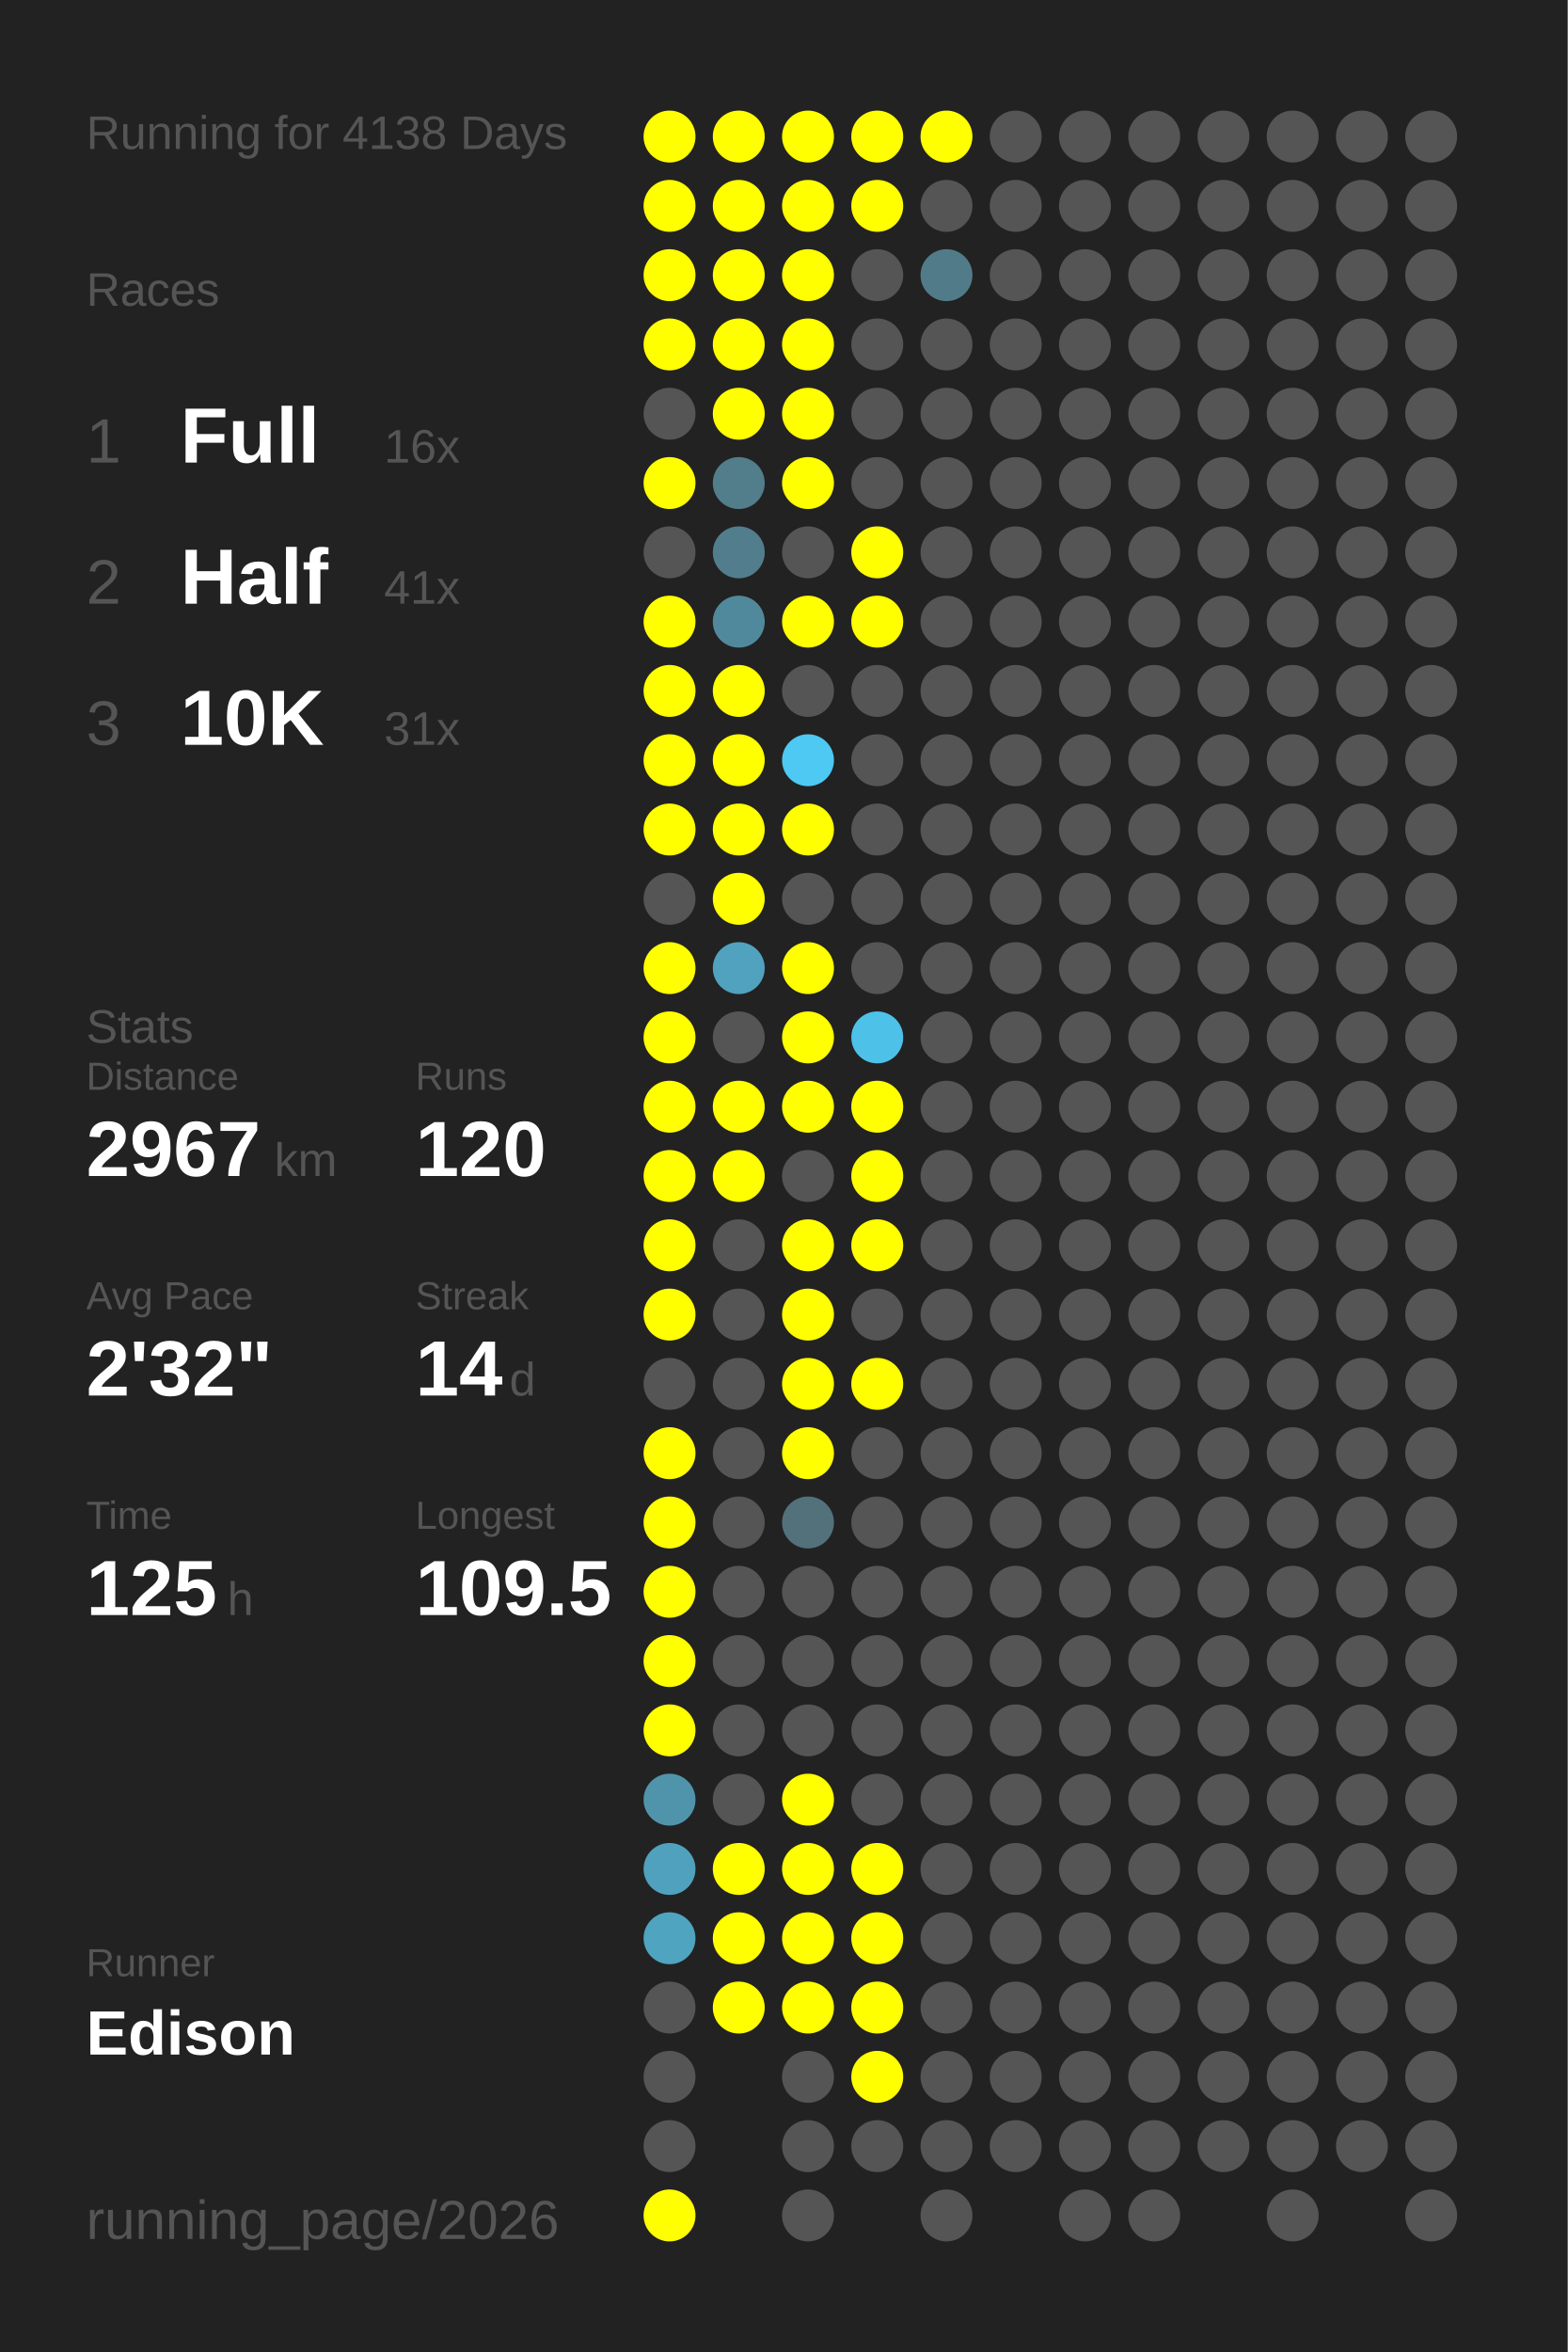
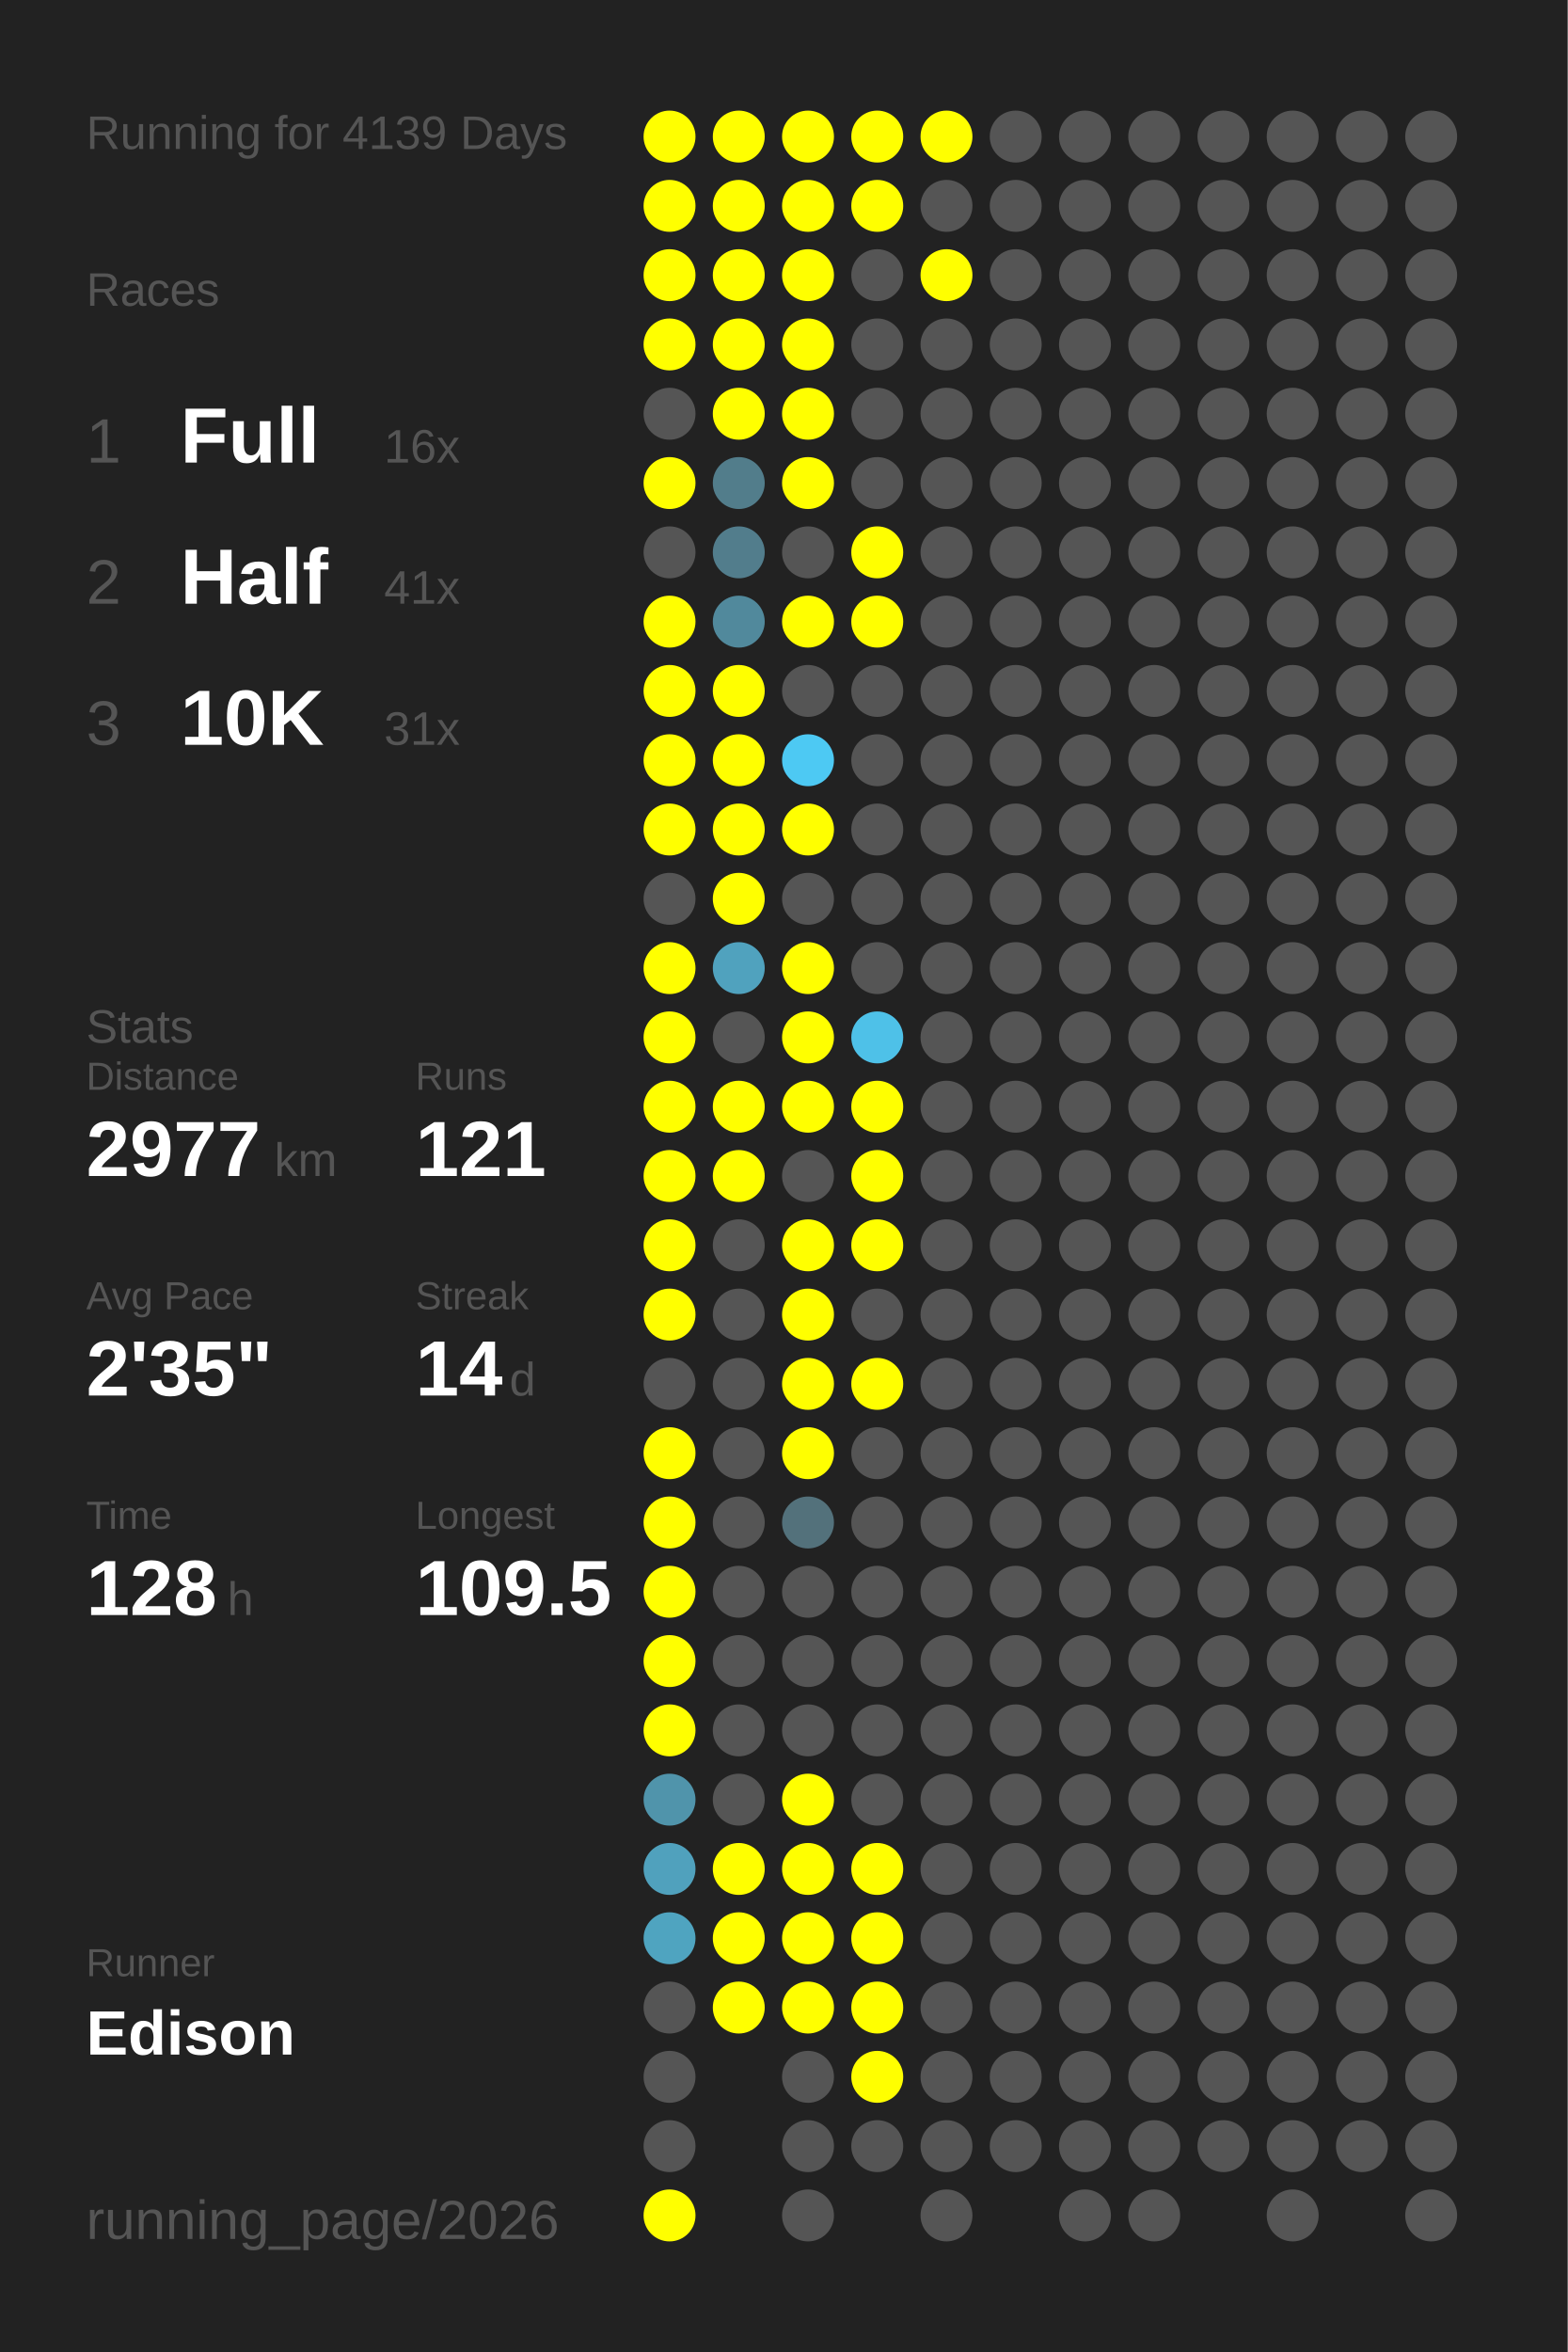
<svg xmlns="http://www.w3.org/2000/svg" baseProfile="full" height="300mm" version="1.1" viewBox="0,0,200,300" width="200mm">
  <defs />
  <rect fill="#222222" height="300" width="200" x="0" y="0" />
-   <text fill="#555555" style="font-size:6px; font-family:Arial;" x="11" y="19">Running for 4138 Days</text>
+   <text fill="#555555" style="font-size:6px; font-family:Arial;" x="11" y="19">Running for 4139 Days</text>
  <text fill="#555555" style="font-size:6px; font-family:Arial;" x="11" y="39">Races</text>
  <text fill="#555555" style="font-size:8px; font-family:Arial;" x="11" y="59">1</text>
  <text fill="#FFFFFF" style="font-size:10px; font-family:Arial; font-weight:bold;" x="23" y="59">Full</text>
  <text fill="#555555" style="font-size:6px; font-family:Arial;" x="49" y="59">16x</text>
  <text fill="#555555" style="font-size:8px; font-family:Arial;" x="11" y="77">2</text>
  <text fill="#FFFFFF" style="font-size:10px; font-family:Arial; font-weight:bold;" x="23" y="77">Half</text>
  <text fill="#555555" style="font-size:6px; font-family:Arial;" x="49" y="77">41x</text>
  <text fill="#555555" style="font-size:8px; font-family:Arial;" x="11" y="95">3</text>
  <text fill="#FFFFFF" style="font-size:10px; font-family:Arial; font-weight:bold;" x="23" y="95">10K</text>
  <text fill="#555555" style="font-size:6px; font-family:Arial;" x="49" y="95">31x</text>
  <text fill="#555555" style="font-size:6px; font-family:Arial;" x="11" y="133">Stats</text>
  <text fill="#555555" style="font-size:5px; font-family:Arial;" x="11" y="139">Distance</text>
-   <text fill="#FFFFFF" style="font-size:10px; font-family:Arial; font-weight:bold;" x="11" y="150">2967</text>
+   <text fill="#FFFFFF" style="font-size:10px; font-family:Arial; font-weight:bold;" x="11" y="150">2977</text>
  <text fill="#555555" style="font-size:6px; font-family:Arial;" x="35" y="150">km</text>
  <text fill="#555555" style="font-size:5px; font-family:Arial;" x="53" y="139">Runs</text>
-   <text fill="#FFFFFF" style="font-size:10px; font-family:Arial; font-weight:bold;" x="53" y="150">120</text>
+   <text fill="#FFFFFF" style="font-size:10px; font-family:Arial; font-weight:bold;" x="53" y="150">121</text>
  <text fill="#555555" style="font-size:5px; font-family:Arial;" x="11" y="167">Avg Pace</text>
-   <text fill="#FFFFFF" style="font-size:10px; font-family:Arial; font-weight:bold;" x="11" y="178">2'32"</text>
+   <text fill="#FFFFFF" style="font-size:10px; font-family:Arial; font-weight:bold;" x="11" y="178">2'35"</text>
  <text fill="#555555" style="font-size:5px; font-family:Arial;" x="53" y="167">Streak</text>
  <text fill="#FFFFFF" style="font-size:10px; font-family:Arial; font-weight:bold;" x="53" y="178">14</text>
  <text fill="#555555" style="font-size:6px; font-family:Arial;" x="65" y="178">d</text>
  <text fill="#555555" style="font-size:5px; font-family:Arial;" x="11" y="195">Time</text>
-   <text fill="#FFFFFF" style="font-size:10px; font-family:Arial; font-weight:bold;" x="11" y="206">125</text>
+   <text fill="#FFFFFF" style="font-size:10px; font-family:Arial; font-weight:bold;" x="11" y="206">128</text>
  <text fill="#555555" style="font-size:6px; font-family:Arial;" x="29" y="206">h</text>
  <text fill="#555555" style="font-size:5px; font-family:Arial;" x="53" y="195">Longest</text>
  <text fill="#FFFFFF" style="font-size:10px; font-family:Arial; font-weight:bold;" x="53" y="206">109.5</text>
  <text fill="#555555" style="font-size:5px; font-family:Arial;" x="11" y="252.065">Runner</text>
  <text fill="#FFFFFF" style="font-size:8px; font-family:Arial; font-weight:bold;" x="11" y="262.065">Edison</text>
  <text fill="#555555" style="font-size:7px; font-family:Arial;" x="11" y="285.581">running_page/2026</text>
  <circle cx="85.417" cy="17.419" fill="#FFFF00" r="3.312" />
  <circle cx="85.417" cy="26.258" fill="#FFFF00" r="3.312" />
  <circle cx="85.417" cy="35.097" fill="#FFFF00" r="3.312" />
  <circle cx="85.417" cy="43.935" fill="#FFFF00" r="3.312" />
  <circle cx="85.417" cy="52.774" fill="#555555" r="3.312" />
  <circle cx="85.417" cy="61.613" fill="#FFFF00" r="3.312" />
  <circle cx="85.417" cy="70.452" fill="#555555" r="3.312" />
  <circle cx="85.417" cy="79.29" fill="#FFFF00" r="3.312" />
  <circle cx="85.417" cy="88.129" fill="#FFFF00" r="3.312" />
  <circle cx="85.417" cy="96.968" fill="#FFFF00" r="3.312" />
  <circle cx="85.417" cy="105.806" fill="#FFFF00" r="3.312" />
  <circle cx="85.417" cy="114.645" fill="#555555" r="3.312" />
  <circle cx="85.417" cy="123.484" fill="#FFFF00" r="3.312" />
  <circle cx="85.417" cy="132.323" fill="#FFFF00" r="3.312" />
  <circle cx="85.417" cy="141.161" fill="#FFFF00" r="3.312" />
  <circle cx="85.417" cy="150" fill="#FFFF00" r="3.312" />
  <circle cx="85.417" cy="158.839" fill="#FFFF00" r="3.312" />
  <circle cx="85.417" cy="167.677" fill="#FFFF00" r="3.312" />
  <circle cx="85.417" cy="176.516" fill="#555555" r="3.312" />
  <circle cx="85.417" cy="185.355" fill="#FFFF00" r="3.312" />
  <circle cx="85.417" cy="194.194" fill="#FFFF00" r="3.312" />
  <circle cx="85.417" cy="203.032" fill="#FFFF00" r="3.312" />
  <circle cx="85.417" cy="211.871" fill="#FFFF00" r="3.312" />
  <circle cx="85.417" cy="220.71" fill="#FFFF00" r="3.312" />
  <circle cx="85.417" cy="229.548" fill="#5094ab" r="3.312" />
  <circle cx="85.417" cy="238.387" fill="#50a1bd" r="3.312" />
  <circle cx="85.417" cy="247.226" fill="#4fa4c0" r="3.312" />
  <circle cx="85.417" cy="256.065" fill="#555555" r="3.312" />
  <circle cx="85.417" cy="264.903" fill="#555555" r="3.312" />
  <circle cx="85.417" cy="273.742" fill="#555555" r="3.312" />
  <circle cx="85.417" cy="282.581" fill="#FFFF00" r="3.312" />
  <circle cx="94.25" cy="17.419" fill="#FFFF00" r="3.312" />
  <circle cx="94.25" cy="26.258" fill="#FFFF00" r="3.312" />
  <circle cx="94.25" cy="35.097" fill="#FFFF00" r="3.312" />
  <circle cx="94.25" cy="43.935" fill="#FFFF00" r="3.312" />
  <circle cx="94.25" cy="52.774" fill="#FFFF00" r="3.312" />
  <circle cx="94.25" cy="61.613" fill="#527d8b" r="3.312" />
  <circle cx="94.25" cy="70.452" fill="#527d8c" r="3.312" />
  <circle cx="94.25" cy="79.29" fill="#51899c" r="3.312" />
  <circle cx="94.25" cy="88.129" fill="#FFFF00" r="3.312" />
  <circle cx="94.25" cy="96.968" fill="#FFFF00" r="3.312" />
  <circle cx="94.25" cy="105.806" fill="#FFFF00" r="3.312" />
  <circle cx="94.25" cy="114.645" fill="#FFFF00" r="3.312" />
  <circle cx="94.25" cy="123.484" fill="#50a2be" r="3.312" />
  <circle cx="94.25" cy="132.323" fill="#555555" r="3.312" />
  <circle cx="94.25" cy="141.161" fill="#FFFF00" r="3.312" />
  <circle cx="94.25" cy="150" fill="#FFFF00" r="3.312" />
  <circle cx="94.25" cy="158.839" fill="#555555" r="3.312" />
  <circle cx="94.25" cy="167.677" fill="#555555" r="3.312" />
  <circle cx="94.25" cy="176.516" fill="#555555" r="3.312" />
  <circle cx="94.25" cy="185.355" fill="#555555" r="3.312" />
  <circle cx="94.25" cy="194.194" fill="#555555" r="3.312" />
  <circle cx="94.25" cy="203.032" fill="#555555" r="3.312" />
  <circle cx="94.25" cy="211.871" fill="#555555" r="3.312" />
  <circle cx="94.25" cy="220.71" fill="#555555" r="3.312" />
  <circle cx="94.25" cy="229.548" fill="#555555" r="3.312" />
  <circle cx="94.25" cy="238.387" fill="#FFFF00" r="3.312" />
  <circle cx="94.25" cy="247.226" fill="#FFFF00" r="3.312" />
  <circle cx="94.25" cy="256.065" fill="#FFFF00" r="3.312" />
  <circle cx="103.083" cy="17.419" fill="#FFFF00" r="3.312" />
  <circle cx="103.083" cy="26.258" fill="#FFFF00" r="3.312" />
  <circle cx="103.083" cy="35.097" fill="#FFFF00" r="3.312" />
  <circle cx="103.083" cy="43.935" fill="#FFFF00" r="3.312" />
  <circle cx="103.083" cy="52.774" fill="#FFFF00" r="3.312" />
  <circle cx="103.083" cy="61.613" fill="#FFFF00" r="3.312" />
  <circle cx="103.083" cy="70.452" fill="#555555" r="3.312" />
  <circle cx="103.083" cy="79.29" fill="#FFFF00" r="3.312" />
  <circle cx="103.083" cy="88.129" fill="#555555" r="3.312" />
  <circle cx="103.083" cy="96.968" fill="#4dc9f3" r="3.312" />
  <circle cx="103.083" cy="105.806" fill="#FFFF00" r="3.312" />
  <circle cx="103.083" cy="114.645" fill="#555555" r="3.312" />
  <circle cx="103.083" cy="123.484" fill="#FFFF00" r="3.312" />
  <circle cx="103.083" cy="132.323" fill="#FFFF00" r="3.312" />
  <circle cx="103.083" cy="141.161" fill="#FFFF00" r="3.312" />
  <circle cx="103.083" cy="150" fill="#555555" r="3.312" />
  <circle cx="103.083" cy="158.839" fill="#FFFF00" r="3.312" />
  <circle cx="103.083" cy="167.677" fill="#FFFF00" r="3.312" />
  <circle cx="103.083" cy="176.516" fill="#FFFF00" r="3.312" />
  <circle cx="103.083" cy="185.355" fill="#FFFF00" r="3.312" />
  <circle cx="103.083" cy="194.194" fill="#53717b" r="3.312" />
  <circle cx="103.083" cy="203.032" fill="#555555" r="3.312" />
  <circle cx="103.083" cy="211.871" fill="#555555" r="3.312" />
  <circle cx="103.083" cy="220.71" fill="#555555" r="3.312" />
  <circle cx="103.083" cy="229.548" fill="#FFFF00" r="3.312" />
  <circle cx="103.083" cy="238.387" fill="#FFFF00" r="3.312" />
  <circle cx="103.083" cy="247.226" fill="#FFFF00" r="3.312" />
  <circle cx="103.083" cy="256.065" fill="#FFFF00" r="3.312" />
  <circle cx="103.083" cy="264.903" fill="#555555" r="3.312" />
  <circle cx="103.083" cy="273.742" fill="#555555" r="3.312" />
  <circle cx="103.083" cy="282.581" fill="#555555" r="3.312" />
  <circle cx="111.917" cy="17.419" fill="#FFFF00" r="3.312" />
  <circle cx="111.917" cy="26.258" fill="#FFFF00" r="3.312" />
  <circle cx="111.917" cy="35.097" fill="#555555" r="3.312" />
  <circle cx="111.917" cy="43.935" fill="#555555" r="3.312" />
  <circle cx="111.917" cy="52.774" fill="#555555" r="3.312" />
  <circle cx="111.917" cy="61.613" fill="#555555" r="3.312" />
  <circle cx="111.917" cy="70.452" fill="#FFFF00" r="3.312" />
  <circle cx="111.917" cy="79.29" fill="#FFFF00" r="3.312" />
  <circle cx="111.917" cy="88.129" fill="#555555" r="3.312" />
  <circle cx="111.917" cy="96.968" fill="#555555" r="3.312" />
  <circle cx="111.917" cy="105.806" fill="#555555" r="3.312" />
  <circle cx="111.917" cy="114.645" fill="#555555" r="3.312" />
  <circle cx="111.917" cy="123.484" fill="#555555" r="3.312" />
  <circle cx="111.917" cy="132.323" fill="#4ec1e8" r="3.312" />
  <circle cx="111.917" cy="141.161" fill="#FFFF00" r="3.312" />
  <circle cx="111.917" cy="150" fill="#FFFF00" r="3.312" />
  <circle cx="111.917" cy="158.839" fill="#FFFF00" r="3.312" />
  <circle cx="111.917" cy="167.677" fill="#555555" r="3.312" />
  <circle cx="111.917" cy="176.516" fill="#FFFF00" r="3.312" />
  <circle cx="111.917" cy="185.355" fill="#555555" r="3.312" />
  <circle cx="111.917" cy="194.194" fill="#555555" r="3.312" />
  <circle cx="111.917" cy="203.032" fill="#555555" r="3.312" />
  <circle cx="111.917" cy="211.871" fill="#555555" r="3.312" />
  <circle cx="111.917" cy="220.71" fill="#555555" r="3.312" />
  <circle cx="111.917" cy="229.548" fill="#555555" r="3.312" />
  <circle cx="111.917" cy="238.387" fill="#FFFF00" r="3.312" />
  <circle cx="111.917" cy="247.226" fill="#FFFF00" r="3.312" />
  <circle cx="111.917" cy="256.065" fill="#FFFF00" r="3.312" />
  <circle cx="111.917" cy="264.903" fill="#FFFF00" r="3.312" />
  <circle cx="111.917" cy="273.742" fill="#555555" r="3.312" />
  <circle cx="120.75" cy="17.419" fill="#FFFF00" r="3.312" />
  <circle cx="120.75" cy="26.258" fill="#555555" r="3.312" />
-   <circle cx="120.75" cy="35.097" fill="#527b89" r="3.312" />
+   <circle cx="120.75" cy="35.097" fill="#FFFF00" r="3.312" />
  <circle cx="120.75" cy="43.935" fill="#555555" r="3.312" />
  <circle cx="120.75" cy="52.774" fill="#555555" r="3.312" />
  <circle cx="120.75" cy="61.613" fill="#555555" r="3.312" />
  <circle cx="120.75" cy="70.452" fill="#555555" r="3.312" />
  <circle cx="120.75" cy="79.29" fill="#555555" r="3.312" />
  <circle cx="120.75" cy="88.129" fill="#555555" r="3.312" />
  <circle cx="120.75" cy="96.968" fill="#555555" r="3.312" />
  <circle cx="120.75" cy="105.806" fill="#555555" r="3.312" />
  <circle cx="120.75" cy="114.645" fill="#555555" r="3.312" />
  <circle cx="120.75" cy="123.484" fill="#555555" r="3.312" />
  <circle cx="120.75" cy="132.323" fill="#555555" r="3.312" />
  <circle cx="120.75" cy="141.161" fill="#555555" r="3.312" />
  <circle cx="120.75" cy="150" fill="#555555" r="3.312" />
  <circle cx="120.75" cy="158.839" fill="#555555" r="3.312" />
  <circle cx="120.75" cy="167.677" fill="#555555" r="3.312" />
  <circle cx="120.75" cy="176.516" fill="#555555" r="3.312" />
  <circle cx="120.75" cy="185.355" fill="#555555" r="3.312" />
  <circle cx="120.75" cy="194.194" fill="#555555" r="3.312" />
  <circle cx="120.75" cy="203.032" fill="#555555" r="3.312" />
  <circle cx="120.75" cy="211.871" fill="#555555" r="3.312" />
  <circle cx="120.75" cy="220.71" fill="#555555" r="3.312" />
  <circle cx="120.75" cy="229.548" fill="#555555" r="3.312" />
  <circle cx="120.75" cy="238.387" fill="#555555" r="3.312" />
  <circle cx="120.75" cy="247.226" fill="#555555" r="3.312" />
  <circle cx="120.75" cy="256.065" fill="#555555" r="3.312" />
  <circle cx="120.75" cy="264.903" fill="#555555" r="3.312" />
  <circle cx="120.75" cy="273.742" fill="#555555" r="3.312" />
  <circle cx="120.75" cy="282.581" fill="#555555" r="3.312" />
  <circle cx="129.583" cy="17.419" fill="#555555" r="3.312" />
  <circle cx="129.583" cy="26.258" fill="#555555" r="3.312" />
  <circle cx="129.583" cy="35.097" fill="#555555" r="3.312" />
  <circle cx="129.583" cy="43.935" fill="#555555" r="3.312" />
  <circle cx="129.583" cy="52.774" fill="#555555" r="3.312" />
  <circle cx="129.583" cy="61.613" fill="#555555" r="3.312" />
  <circle cx="129.583" cy="70.452" fill="#555555" r="3.312" />
  <circle cx="129.583" cy="79.29" fill="#555555" r="3.312" />
  <circle cx="129.583" cy="88.129" fill="#555555" r="3.312" />
  <circle cx="129.583" cy="96.968" fill="#555555" r="3.312" />
  <circle cx="129.583" cy="105.806" fill="#555555" r="3.312" />
  <circle cx="129.583" cy="114.645" fill="#555555" r="3.312" />
  <circle cx="129.583" cy="123.484" fill="#555555" r="3.312" />
  <circle cx="129.583" cy="132.323" fill="#555555" r="3.312" />
  <circle cx="129.583" cy="141.161" fill="#555555" r="3.312" />
  <circle cx="129.583" cy="150" fill="#555555" r="3.312" />
  <circle cx="129.583" cy="158.839" fill="#555555" r="3.312" />
  <circle cx="129.583" cy="167.677" fill="#555555" r="3.312" />
  <circle cx="129.583" cy="176.516" fill="#555555" r="3.312" />
  <circle cx="129.583" cy="185.355" fill="#555555" r="3.312" />
  <circle cx="129.583" cy="194.194" fill="#555555" r="3.312" />
  <circle cx="129.583" cy="203.032" fill="#555555" r="3.312" />
  <circle cx="129.583" cy="211.871" fill="#555555" r="3.312" />
  <circle cx="129.583" cy="220.71" fill="#555555" r="3.312" />
  <circle cx="129.583" cy="229.548" fill="#555555" r="3.312" />
  <circle cx="129.583" cy="238.387" fill="#555555" r="3.312" />
  <circle cx="129.583" cy="247.226" fill="#555555" r="3.312" />
  <circle cx="129.583" cy="256.065" fill="#555555" r="3.312" />
  <circle cx="129.583" cy="264.903" fill="#555555" r="3.312" />
  <circle cx="129.583" cy="273.742" fill="#555555" r="3.312" />
  <circle cx="138.417" cy="17.419" fill="#555555" r="3.312" />
  <circle cx="138.417" cy="26.258" fill="#555555" r="3.312" />
  <circle cx="138.417" cy="35.097" fill="#555555" r="3.312" />
  <circle cx="138.417" cy="43.935" fill="#555555" r="3.312" />
  <circle cx="138.417" cy="52.774" fill="#555555" r="3.312" />
  <circle cx="138.417" cy="61.613" fill="#555555" r="3.312" />
  <circle cx="138.417" cy="70.452" fill="#555555" r="3.312" />
  <circle cx="138.417" cy="79.29" fill="#555555" r="3.312" />
  <circle cx="138.417" cy="88.129" fill="#555555" r="3.312" />
  <circle cx="138.417" cy="96.968" fill="#555555" r="3.312" />
  <circle cx="138.417" cy="105.806" fill="#555555" r="3.312" />
  <circle cx="138.417" cy="114.645" fill="#555555" r="3.312" />
  <circle cx="138.417" cy="123.484" fill="#555555" r="3.312" />
  <circle cx="138.417" cy="132.323" fill="#555555" r="3.312" />
  <circle cx="138.417" cy="141.161" fill="#555555" r="3.312" />
  <circle cx="138.417" cy="150" fill="#555555" r="3.312" />
  <circle cx="138.417" cy="158.839" fill="#555555" r="3.312" />
  <circle cx="138.417" cy="167.677" fill="#555555" r="3.312" />
  <circle cx="138.417" cy="176.516" fill="#555555" r="3.312" />
  <circle cx="138.417" cy="185.355" fill="#555555" r="3.312" />
  <circle cx="138.417" cy="194.194" fill="#555555" r="3.312" />
  <circle cx="138.417" cy="203.032" fill="#555555" r="3.312" />
  <circle cx="138.417" cy="211.871" fill="#555555" r="3.312" />
  <circle cx="138.417" cy="220.71" fill="#555555" r="3.312" />
  <circle cx="138.417" cy="229.548" fill="#555555" r="3.312" />
  <circle cx="138.417" cy="238.387" fill="#555555" r="3.312" />
  <circle cx="138.417" cy="247.226" fill="#555555" r="3.312" />
  <circle cx="138.417" cy="256.065" fill="#555555" r="3.312" />
  <circle cx="138.417" cy="264.903" fill="#555555" r="3.312" />
  <circle cx="138.417" cy="273.742" fill="#555555" r="3.312" />
  <circle cx="138.417" cy="282.581" fill="#555555" r="3.312" />
  <circle cx="147.25" cy="17.419" fill="#555555" r="3.312" />
  <circle cx="147.25" cy="26.258" fill="#555555" r="3.312" />
  <circle cx="147.25" cy="35.097" fill="#555555" r="3.312" />
  <circle cx="147.25" cy="43.935" fill="#555555" r="3.312" />
  <circle cx="147.25" cy="52.774" fill="#555555" r="3.312" />
  <circle cx="147.25" cy="61.613" fill="#555555" r="3.312" />
  <circle cx="147.25" cy="70.452" fill="#555555" r="3.312" />
  <circle cx="147.25" cy="79.29" fill="#555555" r="3.312" />
  <circle cx="147.25" cy="88.129" fill="#555555" r="3.312" />
  <circle cx="147.25" cy="96.968" fill="#555555" r="3.312" />
  <circle cx="147.25" cy="105.806" fill="#555555" r="3.312" />
  <circle cx="147.25" cy="114.645" fill="#555555" r="3.312" />
  <circle cx="147.25" cy="123.484" fill="#555555" r="3.312" />
  <circle cx="147.25" cy="132.323" fill="#555555" r="3.312" />
  <circle cx="147.25" cy="141.161" fill="#555555" r="3.312" />
  <circle cx="147.25" cy="150" fill="#555555" r="3.312" />
  <circle cx="147.25" cy="158.839" fill="#555555" r="3.312" />
  <circle cx="147.25" cy="167.677" fill="#555555" r="3.312" />
  <circle cx="147.25" cy="176.516" fill="#555555" r="3.312" />
  <circle cx="147.25" cy="185.355" fill="#555555" r="3.312" />
  <circle cx="147.25" cy="194.194" fill="#555555" r="3.312" />
  <circle cx="147.25" cy="203.032" fill="#555555" r="3.312" />
  <circle cx="147.25" cy="211.871" fill="#555555" r="3.312" />
  <circle cx="147.25" cy="220.71" fill="#555555" r="3.312" />
  <circle cx="147.25" cy="229.548" fill="#555555" r="3.312" />
  <circle cx="147.25" cy="238.387" fill="#555555" r="3.312" />
  <circle cx="147.25" cy="247.226" fill="#555555" r="3.312" />
  <circle cx="147.25" cy="256.065" fill="#555555" r="3.312" />
  <circle cx="147.25" cy="264.903" fill="#555555" r="3.312" />
  <circle cx="147.25" cy="273.742" fill="#555555" r="3.312" />
  <circle cx="147.25" cy="282.581" fill="#555555" r="3.312" />
  <circle cx="156.083" cy="17.419" fill="#555555" r="3.312" />
  <circle cx="156.083" cy="26.258" fill="#555555" r="3.312" />
  <circle cx="156.083" cy="35.097" fill="#555555" r="3.312" />
  <circle cx="156.083" cy="43.935" fill="#555555" r="3.312" />
  <circle cx="156.083" cy="52.774" fill="#555555" r="3.312" />
  <circle cx="156.083" cy="61.613" fill="#555555" r="3.312" />
  <circle cx="156.083" cy="70.452" fill="#555555" r="3.312" />
  <circle cx="156.083" cy="79.29" fill="#555555" r="3.312" />
  <circle cx="156.083" cy="88.129" fill="#555555" r="3.312" />
  <circle cx="156.083" cy="96.968" fill="#555555" r="3.312" />
  <circle cx="156.083" cy="105.806" fill="#555555" r="3.312" />
  <circle cx="156.083" cy="114.645" fill="#555555" r="3.312" />
  <circle cx="156.083" cy="123.484" fill="#555555" r="3.312" />
  <circle cx="156.083" cy="132.323" fill="#555555" r="3.312" />
  <circle cx="156.083" cy="141.161" fill="#555555" r="3.312" />
  <circle cx="156.083" cy="150" fill="#555555" r="3.312" />
  <circle cx="156.083" cy="158.839" fill="#555555" r="3.312" />
  <circle cx="156.083" cy="167.677" fill="#555555" r="3.312" />
  <circle cx="156.083" cy="176.516" fill="#555555" r="3.312" />
  <circle cx="156.083" cy="185.355" fill="#555555" r="3.312" />
  <circle cx="156.083" cy="194.194" fill="#555555" r="3.312" />
  <circle cx="156.083" cy="203.032" fill="#555555" r="3.312" />
  <circle cx="156.083" cy="211.871" fill="#555555" r="3.312" />
  <circle cx="156.083" cy="220.71" fill="#555555" r="3.312" />
  <circle cx="156.083" cy="229.548" fill="#555555" r="3.312" />
  <circle cx="156.083" cy="238.387" fill="#555555" r="3.312" />
  <circle cx="156.083" cy="247.226" fill="#555555" r="3.312" />
  <circle cx="156.083" cy="256.065" fill="#555555" r="3.312" />
  <circle cx="156.083" cy="264.903" fill="#555555" r="3.312" />
  <circle cx="156.083" cy="273.742" fill="#555555" r="3.312" />
  <circle cx="164.917" cy="17.419" fill="#555555" r="3.312" />
  <circle cx="164.917" cy="26.258" fill="#555555" r="3.312" />
  <circle cx="164.917" cy="35.097" fill="#555555" r="3.312" />
  <circle cx="164.917" cy="43.935" fill="#555555" r="3.312" />
  <circle cx="164.917" cy="52.774" fill="#555555" r="3.312" />
  <circle cx="164.917" cy="61.613" fill="#555555" r="3.312" />
  <circle cx="164.917" cy="70.452" fill="#555555" r="3.312" />
  <circle cx="164.917" cy="79.29" fill="#555555" r="3.312" />
  <circle cx="164.917" cy="88.129" fill="#555555" r="3.312" />
  <circle cx="164.917" cy="96.968" fill="#555555" r="3.312" />
  <circle cx="164.917" cy="105.806" fill="#555555" r="3.312" />
  <circle cx="164.917" cy="114.645" fill="#555555" r="3.312" />
  <circle cx="164.917" cy="123.484" fill="#555555" r="3.312" />
  <circle cx="164.917" cy="132.323" fill="#555555" r="3.312" />
  <circle cx="164.917" cy="141.161" fill="#555555" r="3.312" />
  <circle cx="164.917" cy="150" fill="#555555" r="3.312" />
  <circle cx="164.917" cy="158.839" fill="#555555" r="3.312" />
  <circle cx="164.917" cy="167.677" fill="#555555" r="3.312" />
  <circle cx="164.917" cy="176.516" fill="#555555" r="3.312" />
  <circle cx="164.917" cy="185.355" fill="#555555" r="3.312" />
  <circle cx="164.917" cy="194.194" fill="#555555" r="3.312" />
  <circle cx="164.917" cy="203.032" fill="#555555" r="3.312" />
  <circle cx="164.917" cy="211.871" fill="#555555" r="3.312" />
  <circle cx="164.917" cy="220.71" fill="#555555" r="3.312" />
  <circle cx="164.917" cy="229.548" fill="#555555" r="3.312" />
  <circle cx="164.917" cy="238.387" fill="#555555" r="3.312" />
  <circle cx="164.917" cy="247.226" fill="#555555" r="3.312" />
  <circle cx="164.917" cy="256.065" fill="#555555" r="3.312" />
  <circle cx="164.917" cy="264.903" fill="#555555" r="3.312" />
  <circle cx="164.917" cy="273.742" fill="#555555" r="3.312" />
  <circle cx="164.917" cy="282.581" fill="#555555" r="3.312" />
  <circle cx="173.75" cy="17.419" fill="#555555" r="3.312" />
  <circle cx="173.75" cy="26.258" fill="#555555" r="3.312" />
  <circle cx="173.75" cy="35.097" fill="#555555" r="3.312" />
  <circle cx="173.75" cy="43.935" fill="#555555" r="3.312" />
  <circle cx="173.75" cy="52.774" fill="#555555" r="3.312" />
  <circle cx="173.75" cy="61.613" fill="#555555" r="3.312" />
  <circle cx="173.75" cy="70.452" fill="#555555" r="3.312" />
  <circle cx="173.75" cy="79.29" fill="#555555" r="3.312" />
  <circle cx="173.75" cy="88.129" fill="#555555" r="3.312" />
  <circle cx="173.75" cy="96.968" fill="#555555" r="3.312" />
  <circle cx="173.75" cy="105.806" fill="#555555" r="3.312" />
  <circle cx="173.75" cy="114.645" fill="#555555" r="3.312" />
  <circle cx="173.75" cy="123.484" fill="#555555" r="3.312" />
  <circle cx="173.75" cy="132.323" fill="#555555" r="3.312" />
  <circle cx="173.75" cy="141.161" fill="#555555" r="3.312" />
  <circle cx="173.75" cy="150" fill="#555555" r="3.312" />
  <circle cx="173.75" cy="158.839" fill="#555555" r="3.312" />
  <circle cx="173.75" cy="167.677" fill="#555555" r="3.312" />
  <circle cx="173.75" cy="176.516" fill="#555555" r="3.312" />
  <circle cx="173.75" cy="185.355" fill="#555555" r="3.312" />
  <circle cx="173.75" cy="194.194" fill="#555555" r="3.312" />
  <circle cx="173.75" cy="203.032" fill="#555555" r="3.312" />
  <circle cx="173.75" cy="211.871" fill="#555555" r="3.312" />
  <circle cx="173.75" cy="220.71" fill="#555555" r="3.312" />
  <circle cx="173.75" cy="229.548" fill="#555555" r="3.312" />
  <circle cx="173.75" cy="238.387" fill="#555555" r="3.312" />
  <circle cx="173.75" cy="247.226" fill="#555555" r="3.312" />
  <circle cx="173.75" cy="256.065" fill="#555555" r="3.312" />
  <circle cx="173.75" cy="264.903" fill="#555555" r="3.312" />
  <circle cx="173.75" cy="273.742" fill="#555555" r="3.312" />
  <circle cx="182.583" cy="17.419" fill="#555555" r="3.312" />
  <circle cx="182.583" cy="26.258" fill="#555555" r="3.312" />
  <circle cx="182.583" cy="35.097" fill="#555555" r="3.312" />
  <circle cx="182.583" cy="43.935" fill="#555555" r="3.312" />
  <circle cx="182.583" cy="52.774" fill="#555555" r="3.312" />
  <circle cx="182.583" cy="61.613" fill="#555555" r="3.312" />
  <circle cx="182.583" cy="70.452" fill="#555555" r="3.312" />
  <circle cx="182.583" cy="79.29" fill="#555555" r="3.312" />
  <circle cx="182.583" cy="88.129" fill="#555555" r="3.312" />
  <circle cx="182.583" cy="96.968" fill="#555555" r="3.312" />
  <circle cx="182.583" cy="105.806" fill="#555555" r="3.312" />
  <circle cx="182.583" cy="114.645" fill="#555555" r="3.312" />
  <circle cx="182.583" cy="123.484" fill="#555555" r="3.312" />
  <circle cx="182.583" cy="132.323" fill="#555555" r="3.312" />
  <circle cx="182.583" cy="141.161" fill="#555555" r="3.312" />
  <circle cx="182.583" cy="150" fill="#555555" r="3.312" />
  <circle cx="182.583" cy="158.839" fill="#555555" r="3.312" />
  <circle cx="182.583" cy="167.677" fill="#555555" r="3.312" />
  <circle cx="182.583" cy="176.516" fill="#555555" r="3.312" />
  <circle cx="182.583" cy="185.355" fill="#555555" r="3.312" />
  <circle cx="182.583" cy="194.194" fill="#555555" r="3.312" />
  <circle cx="182.583" cy="203.032" fill="#555555" r="3.312" />
  <circle cx="182.583" cy="211.871" fill="#555555" r="3.312" />
  <circle cx="182.583" cy="220.71" fill="#555555" r="3.312" />
  <circle cx="182.583" cy="229.548" fill="#555555" r="3.312" />
  <circle cx="182.583" cy="238.387" fill="#555555" r="3.312" />
  <circle cx="182.583" cy="247.226" fill="#555555" r="3.312" />
  <circle cx="182.583" cy="256.065" fill="#555555" r="3.312" />
  <circle cx="182.583" cy="264.903" fill="#555555" r="3.312" />
  <circle cx="182.583" cy="273.742" fill="#555555" r="3.312" />
  <circle cx="182.583" cy="282.581" fill="#555555" r="3.312" />
</svg>
